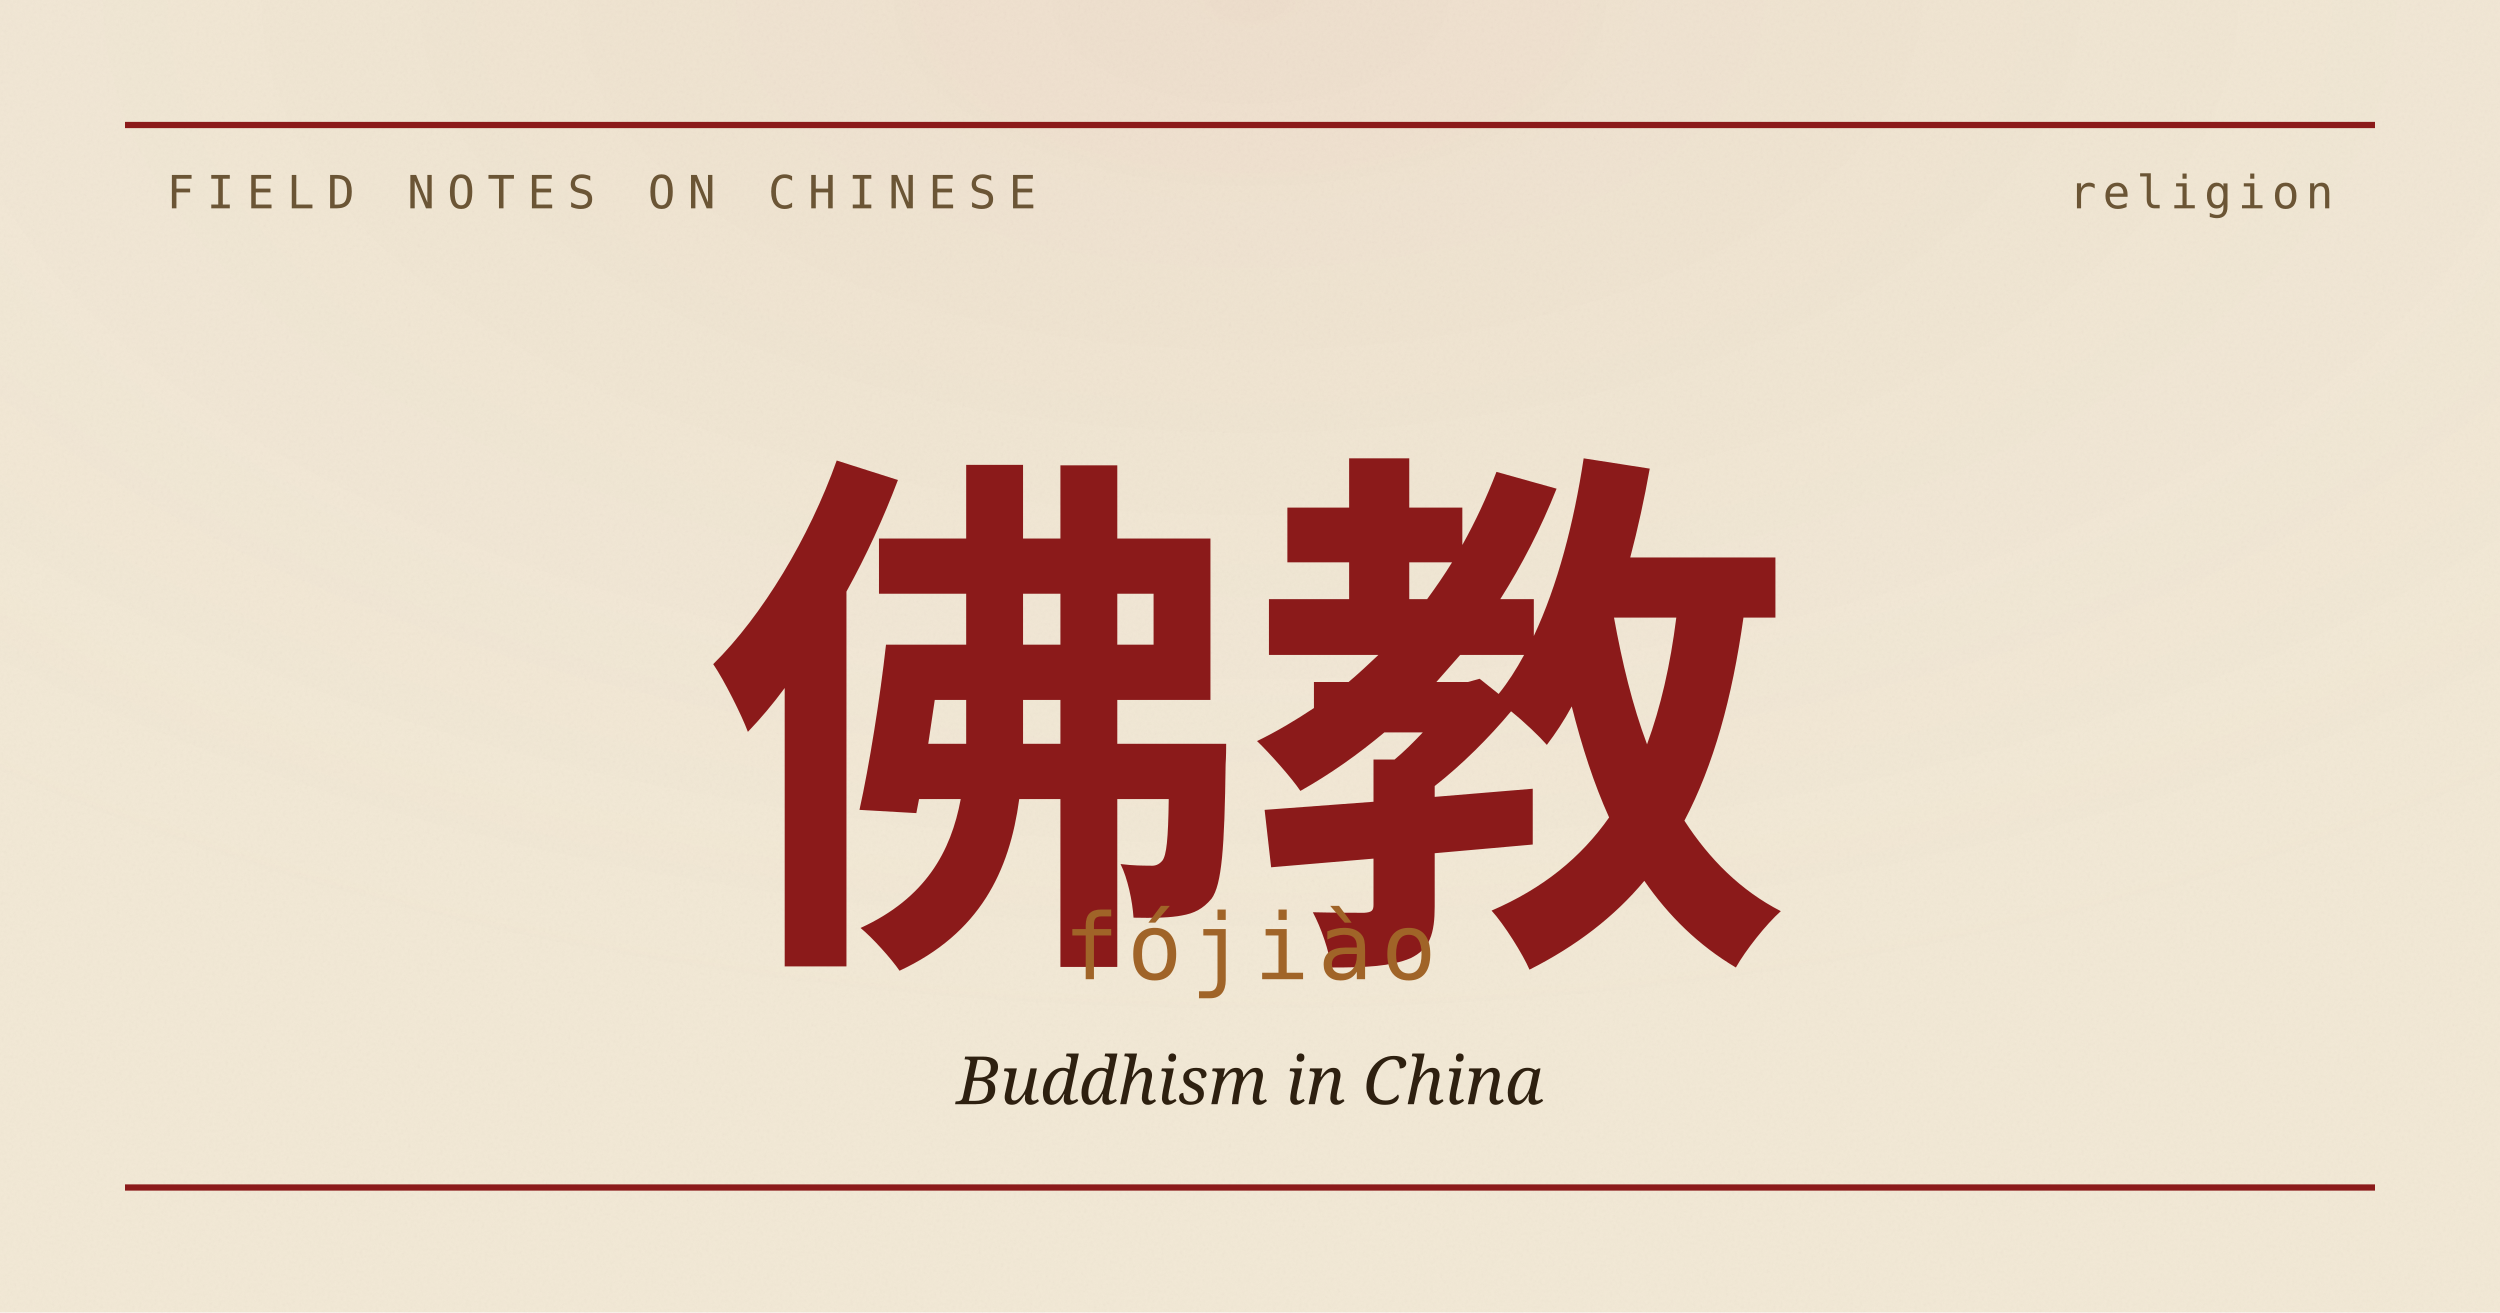
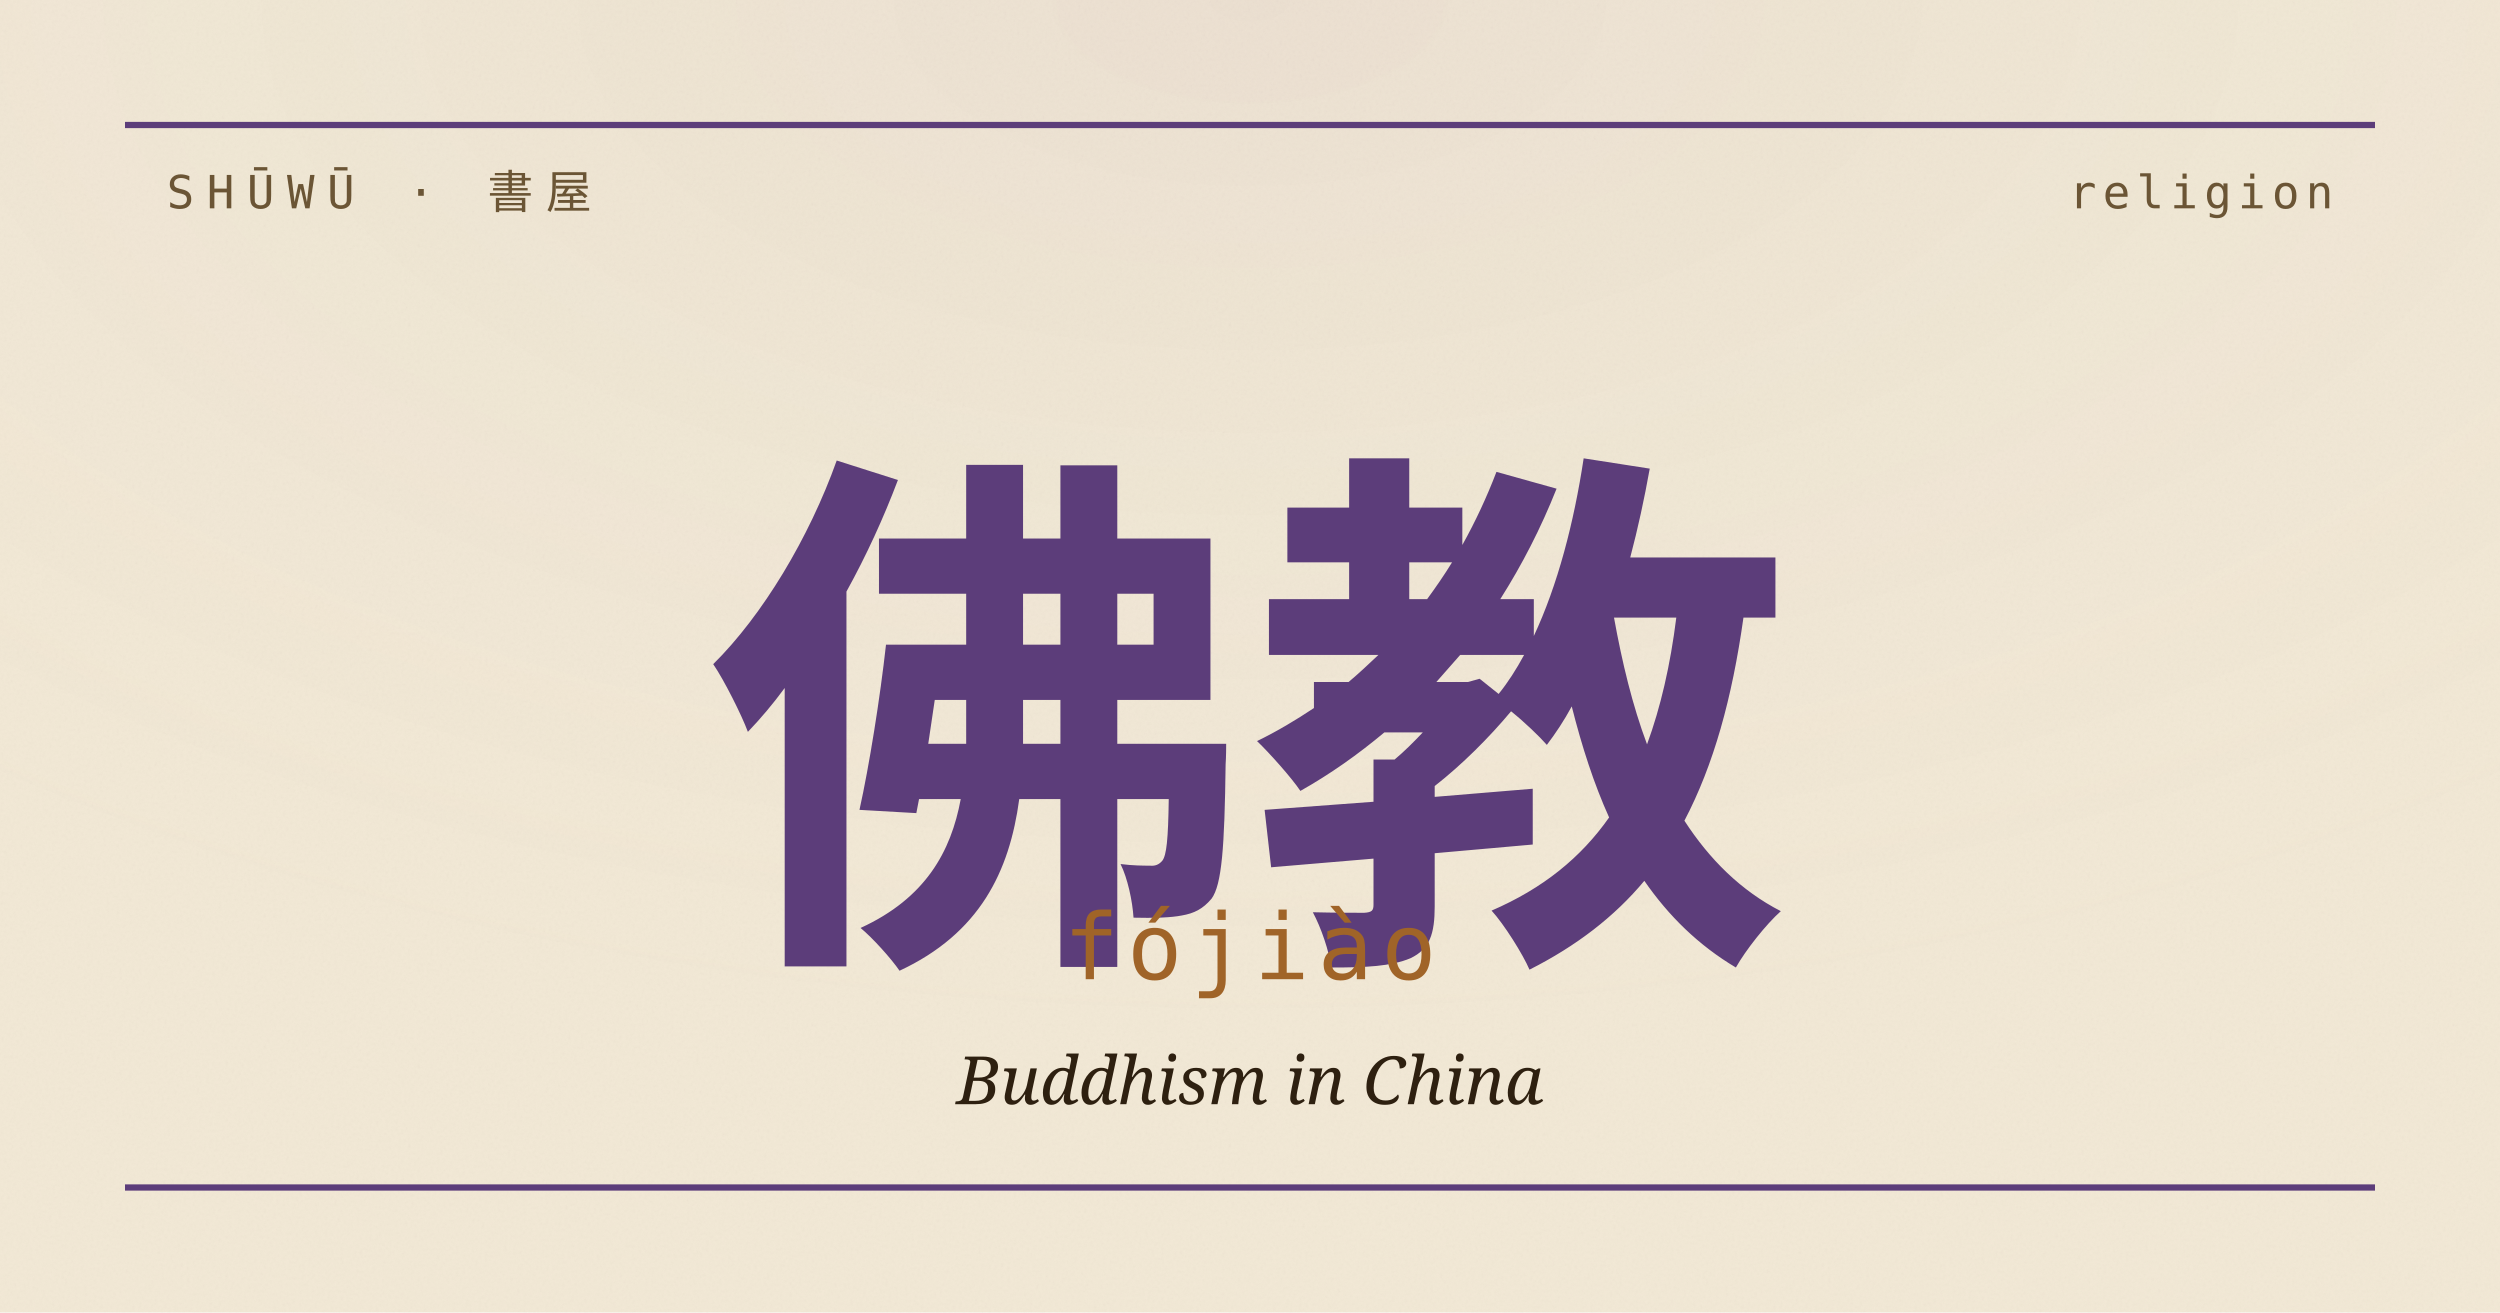
<svg xmlns="http://www.w3.org/2000/svg" viewBox="0 0 1200 630" width="1200" height="630">
  <defs>
    <filter id="paper">
      <feTurbulence type="fractalNoise" baseFrequency="0.65" numOctaves="5" stitchTiles="stitch" />
      <feColorMatrix type="saturate" values="0" />
    </filter>
    <radialGradient id="vignette" cx="50%" cy="0%" r="80%">
-       <stop offset="0%" stop-color="#8b1a1a" stop-opacity="0.05" />
+       <stop offset="0%" stop-color="#5c3d7a" stop-opacity="0.05" />
      <stop offset="100%" stop-color="#f2e8d5" stop-opacity="0" />
    </radialGradient>
  </defs>
  <rect width="1200" height="630" fill="#f2e8d5" />
  <rect width="1200" height="630" fill="url(#vignette)" />
  <rect width="1200" height="630" filter="url(#paper)" opacity="0.06" />
-   <line x1="60" y1="60" x2="1140" y2="60" stroke="#8b1a1a" stroke-width="3" />
-   <line x1="60" y1="570" x2="1140" y2="570" stroke="#8b1a1a" stroke-width="3" />
-   <text x="80" y="100" font-family="Inconsolata, monospace" font-size="22" letter-spacing="6" fill="#6b5535" text-transform="uppercase">FIELD NOTES ON CHINESE</text>
+   <line x1="60" y1="60" x2="1140" y2="60" stroke="#5c3d7a" stroke-width="3" />
+   <line x1="60" y1="570" x2="1140" y2="570" stroke="#5c3d7a" stroke-width="3" />
+   <text x="80" y="100" font-family="Inconsolata, monospace" font-size="22" letter-spacing="6" fill="#6b5535" text-transform="uppercase">SHŪWŪ · 書屋</text>
  <text x="1120" y="100" font-family="Inconsolata, monospace" font-size="22" letter-spacing="3" fill="#6b5535" text-anchor="end">religion</text>
-   <text x="600" y="350" font-family="Noto Serif SC, serif" font-size="260" font-weight="700" fill="#8b1a1a" text-anchor="middle" dominant-baseline="middle">佛教</text>
+   <text x="600" y="350" font-family="Noto Serif SC, serif" font-size="260" font-weight="700" fill="#5c3d7a" text-anchor="middle" dominant-baseline="middle">佛教</text>
  <text x="600" y="470" font-family="Inconsolata, monospace" font-size="44" letter-spacing="4" fill="#a06428" text-anchor="middle">fójiào</text>
  <text x="600" y="530" font-family="Cormorant Garamond, Georgia, serif" font-style="italic" font-size="32" fill="#2e2010" text-anchor="middle">Buddhism in China</text>
</svg>
